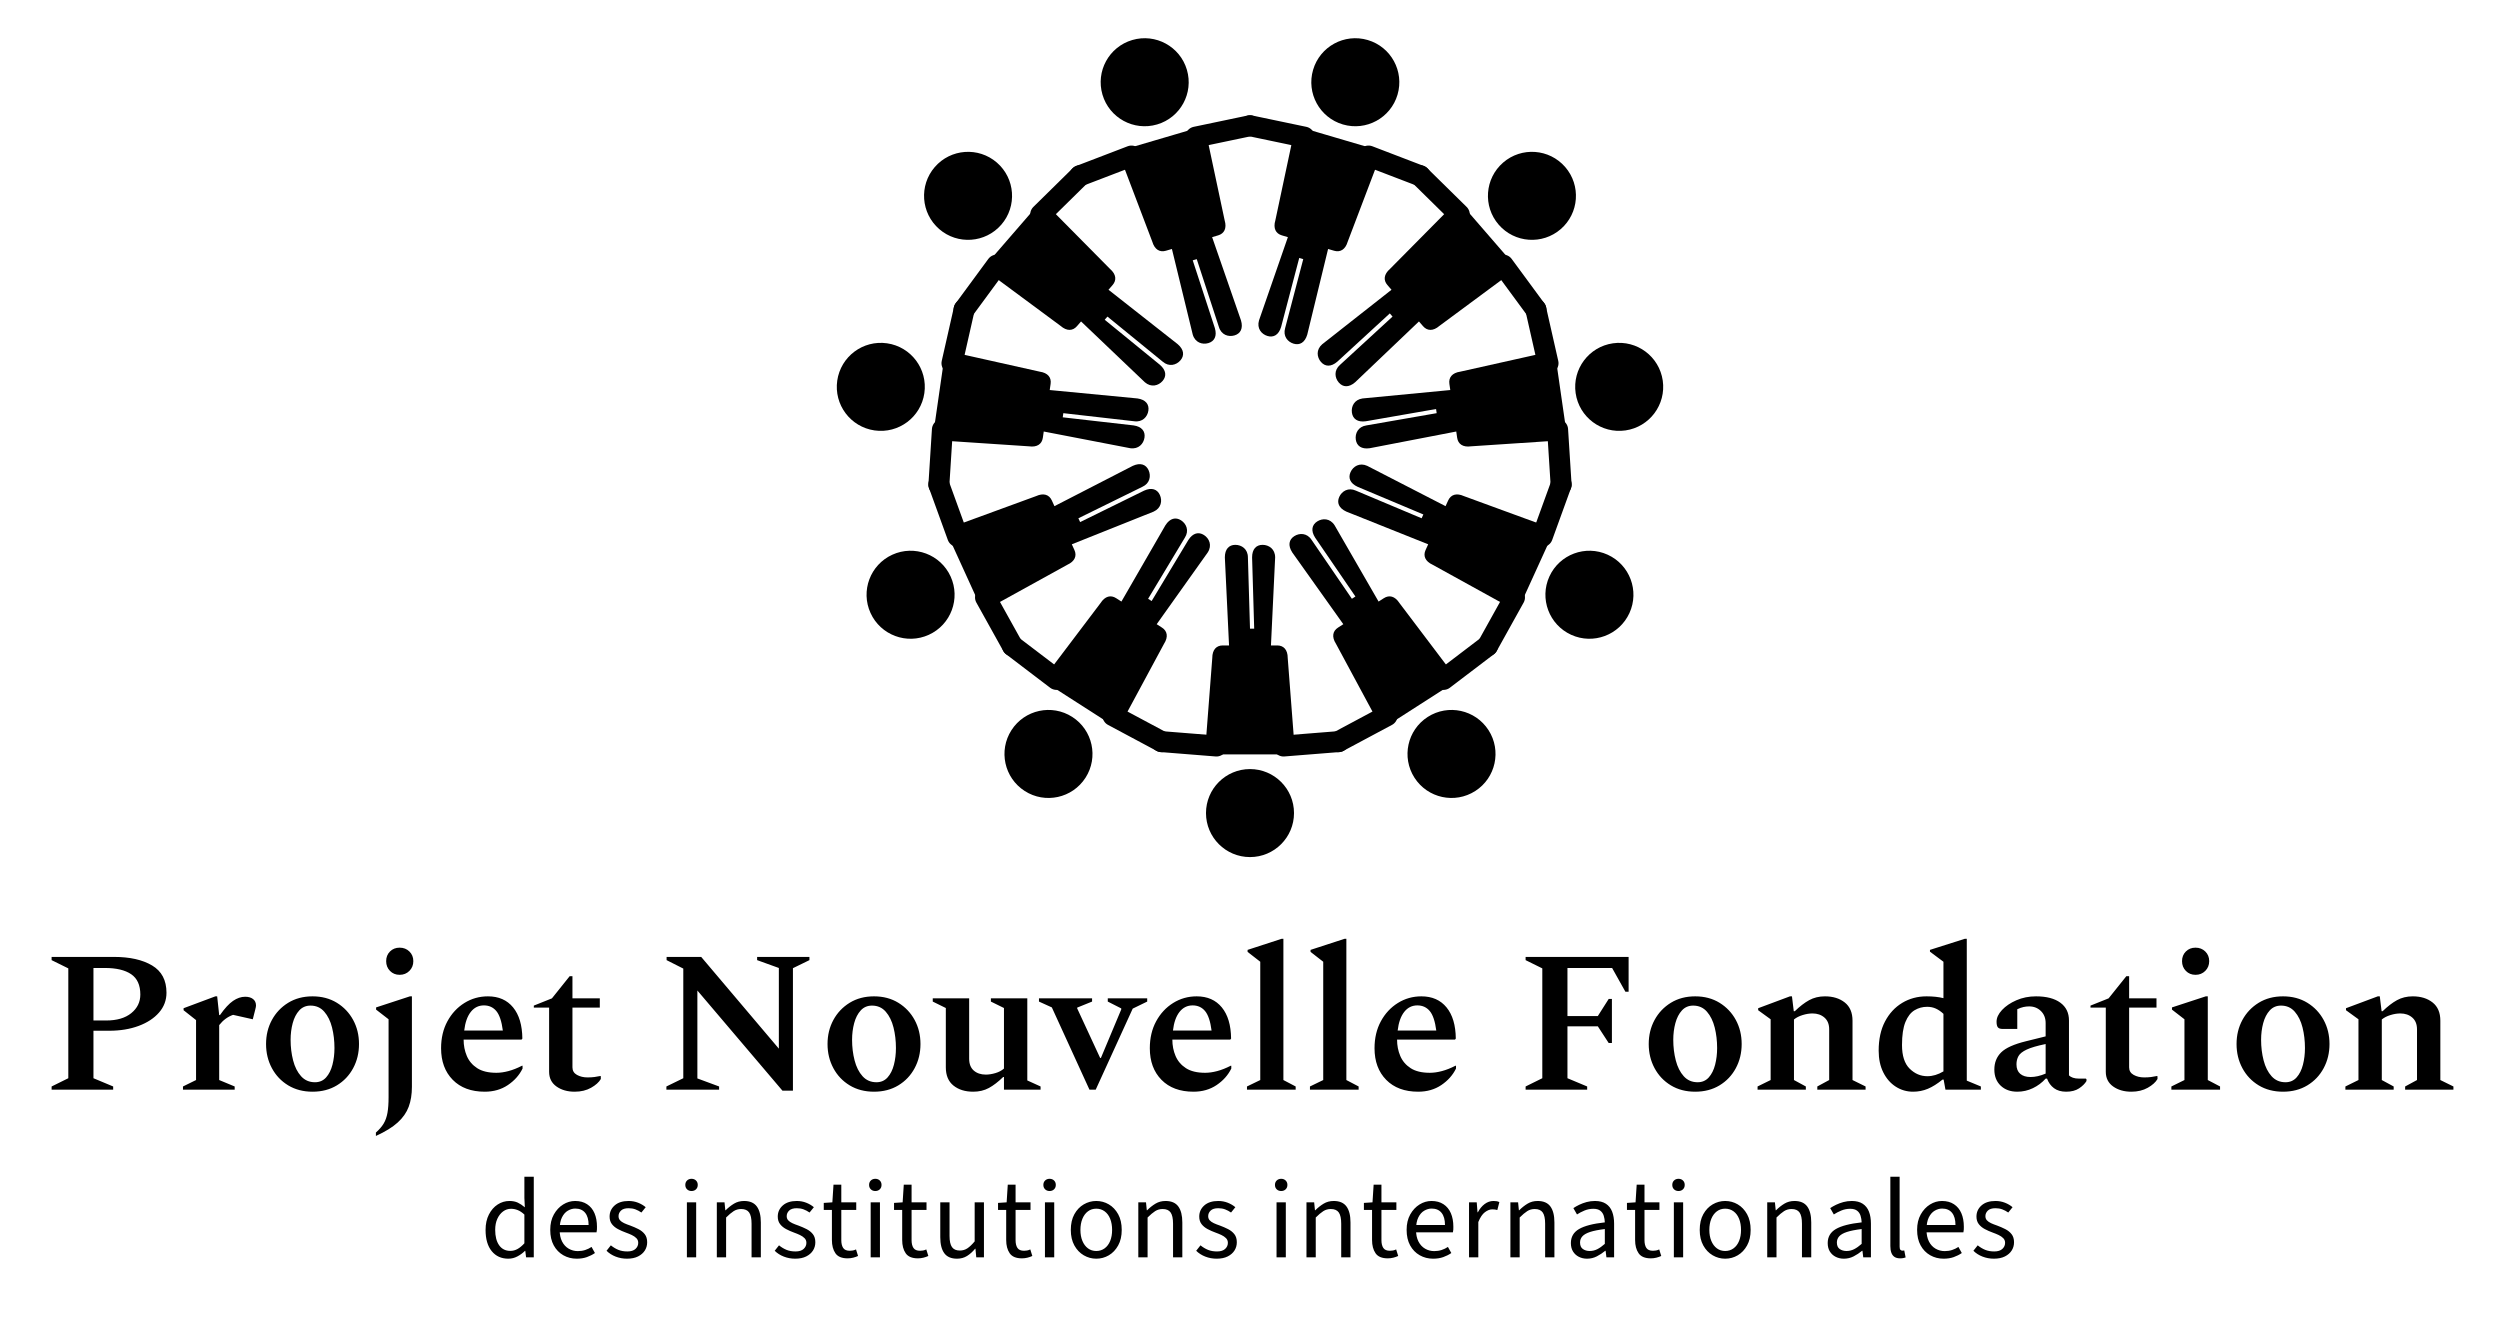
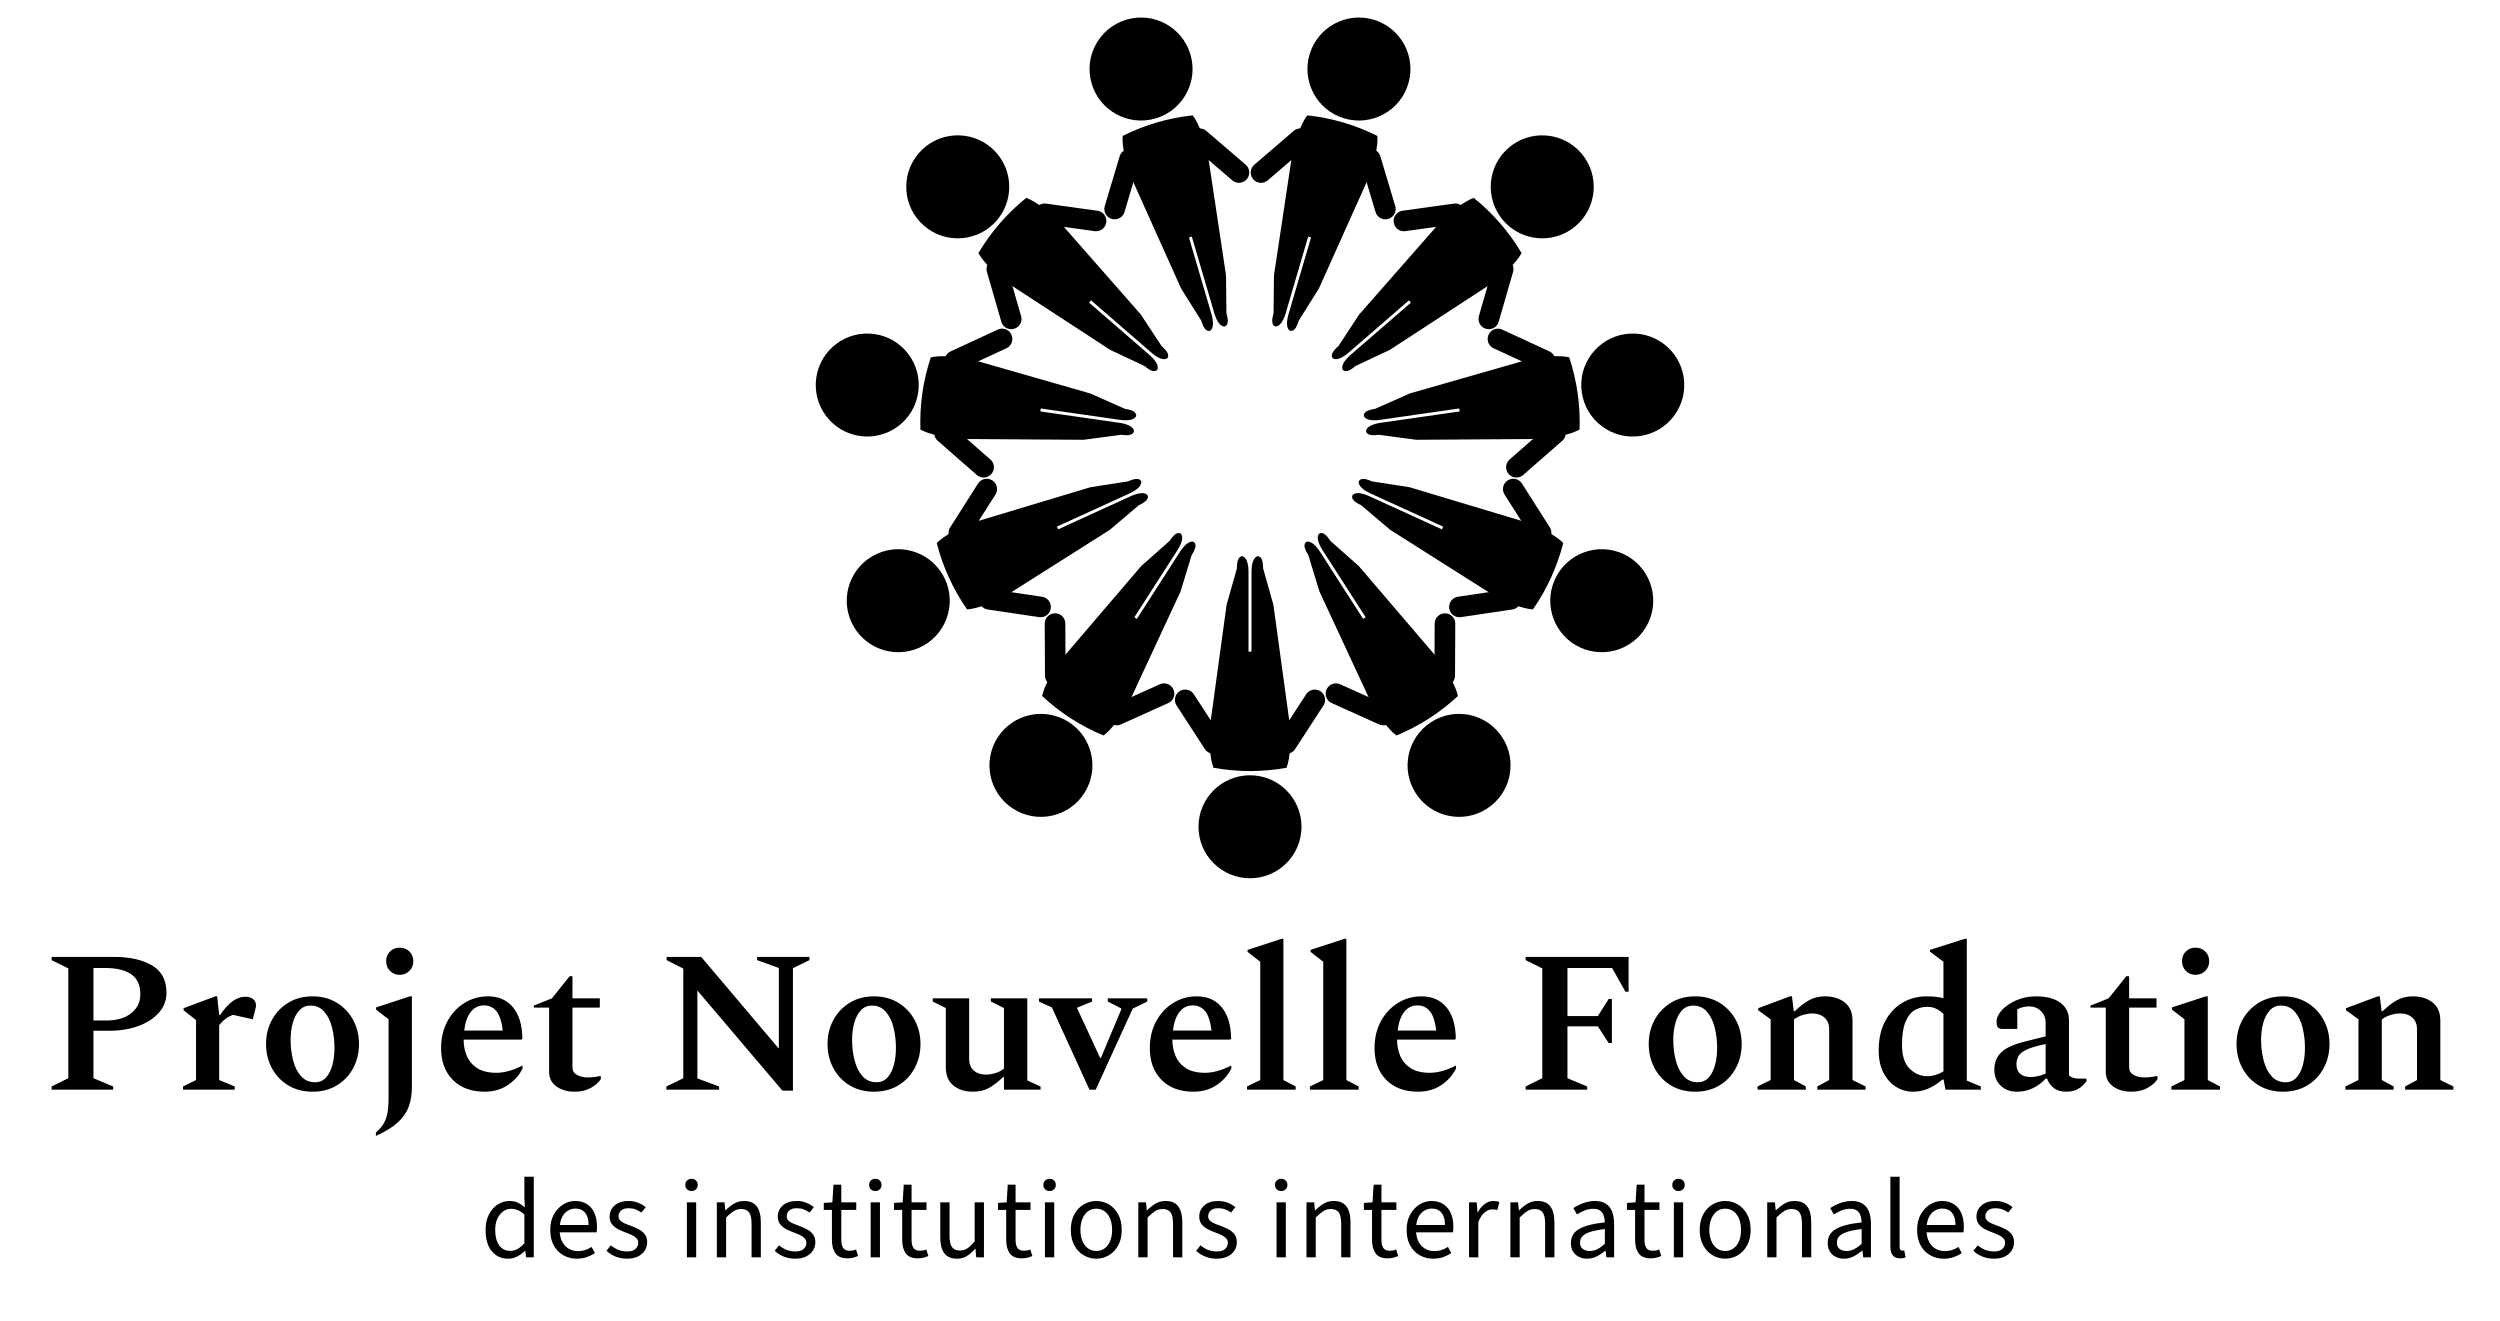
<svg xmlns="http://www.w3.org/2000/svg" viewBox="0 0 1193 630" style="color:#000000">
  <defs />
  <g transform="translate(386.5 0)">
-     <g transform="translate(210 210)">
-       <g transform="rotate(-16.4)">
-         <circle cx="0" cy="-178" r="21" fill="#000000" />
-         <path transform="translate(-4 0)" d="M -12 -150 C -15 -150 -17 -147 -17 -143 L -14 -104 C -14 -100 -12 -98 -9 -98 L -6 -98 L -8 -56 C -8 -52 -5 -50 -2 -50 C 1 -50 3 -52 3 -56 L 2 -90 L 4 -90 L 5 -56 C 5 -52 8 -50 11 -50 C 14 -50 16 -52 16 -56 L 14 -98 L 17 -98 C 20 -98 22 -100 22 -104 L 25 -143 C 25 -147 23 -150 20 -150 Z" fill="#000000" />
-         <path d="M 16 -146 L 42.3 -143.9" fill="none" stroke="#000000" stroke-width="10" stroke-linecap="round" />
-         <path d="M -16 -146 L -42.3 -143.9" fill="none" stroke="#000000" stroke-width="10" stroke-linecap="round" />
-       </g>
-       <g transform="rotate(16.4)">
-         <circle cx="0" cy="-178" r="21" fill="#000000" />
-         <path transform="translate(-4 0)" d="M -12 -150 C -15 -150 -17 -147 -17 -143 L -14 -104 C -14 -100 -12 -98 -9 -98 L -6 -98 L -8 -56 C -8 -52 -5 -50 -2 -50 C 1 -50 3 -52 3 -56 L 2 -90 L 4 -90 L 5 -56 C 5 -52 8 -50 11 -50 C 14 -50 16 -52 16 -56 L 14 -98 L 17 -98 C 20 -98 22 -100 22 -104 L 25 -143 C 25 -147 23 -150 20 -150 Z" fill="#000000" />
-         <path d="M 16 -146 L 42.3 -143.9" fill="none" stroke="#000000" stroke-width="10" stroke-linecap="round" />
-         <path d="M -16 -146 L -42.3 -143.9" fill="none" stroke="#000000" stroke-width="10" stroke-linecap="round" />
-       </g>
-       <g transform="rotate(49.1)">
-         <circle cx="0" cy="-178" r="21" fill="#000000" />
-         <path transform="translate(-4 0)" d="M -12 -150 C -15 -150 -17 -147 -17 -143 L -14 -104 C -14 -100 -12 -98 -9 -98 L -6 -98 L -8 -56 C -8 -52 -5 -50 -2 -50 C 1 -50 3 -52 3 -56 L 2 -90 L 4 -90 L 5 -56 C 5 -52 8 -50 11 -50 C 14 -50 16 -52 16 -56 L 14 -98 L 17 -98 C 20 -98 22 -100 22 -104 L 25 -143 C 25 -147 23 -150 20 -150 Z" fill="#000000" />
-         <path d="M 16 -146 L 42.3 -143.9" fill="none" stroke="#000000" stroke-width="10" stroke-linecap="round" />
-         <path d="M -16 -146 L -42.3 -143.9" fill="none" stroke="#000000" stroke-width="10" stroke-linecap="round" />
-       </g>
-       <g transform="rotate(81.8)">
-         <circle cx="0" cy="-178" r="21" fill="#000000" />
-         <path transform="translate(-4 0)" d="M -12 -150 C -15 -150 -17 -147 -17 -143 L -14 -104 C -14 -100 -12 -98 -9 -98 L -6 -98 L -8 -56 C -8 -52 -5 -50 -2 -50 C 1 -50 3 -52 3 -56 L 2 -90 L 4 -90 L 5 -56 C 5 -52 8 -50 11 -50 C 14 -50 16 -52 16 -56 L 14 -98 L 17 -98 C 20 -98 22 -100 22 -104 L 25 -143 C 25 -147 23 -150 20 -150 Z" fill="#000000" />
-         <path d="M 16 -146 L 42.3 -143.9" fill="none" stroke="#000000" stroke-width="10" stroke-linecap="round" />
-         <path d="M -16 -146 L -42.3 -143.9" fill="none" stroke="#000000" stroke-width="10" stroke-linecap="round" />
-       </g>
-       <g transform="rotate(114.5)">
-         <circle cx="0" cy="-178" r="21" fill="#000000" />
-         <path transform="translate(-4 0)" d="M -12 -150 C -15 -150 -17 -147 -17 -143 L -14 -104 C -14 -100 -12 -98 -9 -98 L -6 -98 L -8 -56 C -8 -52 -5 -50 -2 -50 C 1 -50 3 -52 3 -56 L 2 -90 L 4 -90 L 5 -56 C 5 -52 8 -50 11 -50 C 14 -50 16 -52 16 -56 L 14 -98 L 17 -98 C 20 -98 22 -100 22 -104 L 25 -143 C 25 -147 23 -150 20 -150 Z" fill="#000000" />
-         <path d="M 16 -146 L 42.3 -143.9" fill="none" stroke="#000000" stroke-width="10" stroke-linecap="round" />
-         <path d="M -16 -146 L -42.3 -143.9" fill="none" stroke="#000000" stroke-width="10" stroke-linecap="round" />
-       </g>
-       <g transform="rotate(147.3)">
-         <circle cx="0" cy="-178" r="21" fill="#000000" />
-         <path transform="translate(-4 0)" d="M -12 -150 C -15 -150 -17 -147 -17 -143 L -14 -104 C -14 -100 -12 -98 -9 -98 L -6 -98 L -8 -56 C -8 -52 -5 -50 -2 -50 C 1 -50 3 -52 3 -56 L 2 -90 L 4 -90 L 5 -56 C 5 -52 8 -50 11 -50 C 14 -50 16 -52 16 -56 L 14 -98 L 17 -98 C 20 -98 22 -100 22 -104 L 25 -143 C 25 -147 23 -150 20 -150 Z" fill="#000000" />
-         <path d="M 16 -146 L 42.3 -143.9" fill="none" stroke="#000000" stroke-width="10" stroke-linecap="round" />
-         <path d="M -16 -146 L -42.3 -143.9" fill="none" stroke="#000000" stroke-width="10" stroke-linecap="round" />
-       </g>
-       <g transform="rotate(180.0)">
-         <circle cx="0" cy="-178" r="21" fill="#000000" />
-         <path transform="translate(-4 0)" d="M -12 -150 C -15 -150 -17 -147 -17 -143 L -14 -104 C -14 -100 -12 -98 -9 -98 L -6 -98 L -8 -56 C -8 -52 -5 -50 -2 -50 C 1 -50 3 -52 3 -56 L 2 -90 L 4 -90 L 5 -56 C 5 -52 8 -50 11 -50 C 14 -50 16 -52 16 -56 L 14 -98 L 17 -98 C 20 -98 22 -100 22 -104 L 25 -143 C 25 -147 23 -150 20 -150 Z" fill="#000000" />
-         <path d="M 16 -146 L 42.3 -143.9" fill="none" stroke="#000000" stroke-width="10" stroke-linecap="round" />
-         <path d="M -16 -146 L -42.3 -143.9" fill="none" stroke="#000000" stroke-width="10" stroke-linecap="round" />
-       </g>
-       <g transform="rotate(212.7)">
-         <circle cx="0" cy="-178" r="21" fill="#000000" />
-         <path transform="translate(-4 0)" d="M -12 -150 C -15 -150 -17 -147 -17 -143 L -14 -104 C -14 -100 -12 -98 -9 -98 L -6 -98 L -8 -56 C -8 -52 -5 -50 -2 -50 C 1 -50 3 -52 3 -56 L 2 -90 L 4 -90 L 5 -56 C 5 -52 8 -50 11 -50 C 14 -50 16 -52 16 -56 L 14 -98 L 17 -98 C 20 -98 22 -100 22 -104 L 25 -143 C 25 -147 23 -150 20 -150 Z" fill="#000000" />
-         <path d="M 16 -146 L 42.3 -143.9" fill="none" stroke="#000000" stroke-width="10" stroke-linecap="round" />
-         <path d="M -16 -146 L -42.3 -143.9" fill="none" stroke="#000000" stroke-width="10" stroke-linecap="round" />
-       </g>
-       <g transform="rotate(245.5)">
-         <circle cx="0" cy="-178" r="21" fill="#000000" />
-         <path transform="translate(-4 0)" d="M -12 -150 C -15 -150 -17 -147 -17 -143 L -14 -104 C -14 -100 -12 -98 -9 -98 L -6 -98 L -8 -56 C -8 -52 -5 -50 -2 -50 C 1 -50 3 -52 3 -56 L 2 -90 L 4 -90 L 5 -56 C 5 -52 8 -50 11 -50 C 14 -50 16 -52 16 -56 L 14 -98 L 17 -98 C 20 -98 22 -100 22 -104 L 25 -143 C 25 -147 23 -150 20 -150 Z" fill="#000000" />
-         <path d="M 16 -146 L 42.3 -143.9" fill="none" stroke="#000000" stroke-width="10" stroke-linecap="round" />
-         <path d="M -16 -146 L -42.3 -143.9" fill="none" stroke="#000000" stroke-width="10" stroke-linecap="round" />
-       </g>
-       <g transform="rotate(278.2)">
-         <circle cx="0" cy="-178" r="21" fill="#000000" />
-         <path transform="translate(-4 0)" d="M -12 -150 C -15 -150 -17 -147 -17 -143 L -14 -104 C -14 -100 -12 -98 -9 -98 L -6 -98 L -8 -56 C -8 -52 -5 -50 -2 -50 C 1 -50 3 -52 3 -56 L 2 -90 L 4 -90 L 5 -56 C 5 -52 8 -50 11 -50 C 14 -50 16 -52 16 -56 L 14 -98 L 17 -98 C 20 -98 22 -100 22 -104 L 25 -143 C 25 -147 23 -150 20 -150 Z" fill="#000000" />
-         <path d="M 16 -146 L 42.3 -143.9" fill="none" stroke="#000000" stroke-width="10" stroke-linecap="round" />
-         <path d="M -16 -146 L -42.3 -143.9" fill="none" stroke="#000000" stroke-width="10" stroke-linecap="round" />
-       </g>
-       <g transform="rotate(310.9)">
-         <circle cx="0" cy="-178" r="21" fill="#000000" />
-         <path transform="translate(-4 0)" d="M -12 -150 C -15 -150 -17 -147 -17 -143 L -14 -104 C -14 -100 -12 -98 -9 -98 L -6 -98 L -8 -56 C -8 -52 -5 -50 -2 -50 C 1 -50 3 -52 3 -56 L 2 -90 L 4 -90 L 5 -56 C 5 -52 8 -50 11 -50 C 14 -50 16 -52 16 -56 L 14 -98 L 17 -98 C 20 -98 22 -100 22 -104 L 25 -143 C 25 -147 23 -150 20 -150 Z" fill="#000000" />
-         <path d="M 16 -146 L 42.3 -143.9" fill="none" stroke="#000000" stroke-width="10" stroke-linecap="round" />
-         <path d="M -16 -146 L -42.3 -143.9" fill="none" stroke="#000000" stroke-width="10" stroke-linecap="round" />
+     <g transform="scale(0.446809)">
+       <g transform="translate(470 470)">
+         <g transform="rotate(0)">
+           <circle cx="0" cy="413" r="55" fill="#000000" />
+           <path d="M 1.6 226 L 1.6 140 Q 2 126 8 124 Q 14 124 14 137 L 25 176 L 42 300 Q 45 334 39 350 Q 0 357 -39 350 Q -45 334 -42 300 L -25 176 L -14 137 Q -14 124 -8 124 Q -2 126 -1.6 140 L -1.6 226 Z" fill="#000000" />
+           <path d="M 39 324 L 69.2 277.5" stroke="#000000" stroke-width="22" stroke-linecap="round" fill="none" />
+           <path d="M -39 324 L -69.2 277.5" stroke="#000000" stroke-width="22" stroke-linecap="round" fill="none" />
+         </g>
+         <g transform="rotate(-32.7273)">
+           <circle cx="0" cy="413" r="55" fill="#000000" />
+           <path d="M 1.6 226 L 1.6 140 Q 2 126 8 124 Q 14 124 14 137 L 25 176 L 42 300 Q 45 334 39 350 Q 0 357 -39 350 Q -45 334 -42 300 L -25 176 L -14 137 Q -14 124 -8 124 Q -2 126 -1.6 140 L -1.6 226 Z" fill="#000000" />
+           <path d="M 39 324 L 69.2 277.5" stroke="#000000" stroke-width="22" stroke-linecap="round" fill="none" />
+           <path d="M -39 324 L -69.2 277.5" stroke="#000000" stroke-width="22" stroke-linecap="round" fill="none" />
+         </g>
+         <g transform="rotate(-65.4545)">
+           <circle cx="0" cy="413" r="55" fill="#000000" />
+           <path d="M 1.6 226 L 1.6 140 Q 2 126 8 124 Q 14 124 14 137 L 25 176 L 42 300 Q 45 334 39 350 Q 0 357 -39 350 Q -45 334 -42 300 L -25 176 L -14 137 Q -14 124 -8 124 Q -2 126 -1.6 140 L -1.6 226 Z" fill="#000000" />
+           <path d="M 39 324 L 69.2 277.5" stroke="#000000" stroke-width="22" stroke-linecap="round" fill="none" />
+           <path d="M -39 324 L -69.2 277.5" stroke="#000000" stroke-width="22" stroke-linecap="round" fill="none" />
+         </g>
+         <g transform="rotate(-98.1818)">
+           <circle cx="0" cy="413" r="55" fill="#000000" />
+           <path d="M 1.6 226 L 1.6 140 Q 2 126 8 124 Q 14 124 14 137 L 25 176 L 42 300 Q 45 334 39 350 Q 0 357 -39 350 Q -45 334 -42 300 L -25 176 L -14 137 Q -14 124 -8 124 Q -2 126 -1.6 140 L -1.6 226 Z" fill="#000000" />
+           <path d="M 39 324 L 69.2 277.5" stroke="#000000" stroke-width="22" stroke-linecap="round" fill="none" />
+           <path d="M -39 324 L -69.2 277.5" stroke="#000000" stroke-width="22" stroke-linecap="round" fill="none" />
+         </g>
+         <g transform="rotate(-130.9091)">
+           <circle cx="0" cy="413" r="55" fill="#000000" />
+           <path d="M 1.6 226 L 1.6 140 Q 2 126 8 124 Q 14 124 14 137 L 25 176 L 42 300 Q 45 334 39 350 Q 0 357 -39 350 Q -45 334 -42 300 L -25 176 L -14 137 Q -14 124 -8 124 Q -2 126 -1.6 140 L -1.6 226 Z" fill="#000000" />
+           <path d="M 39 324 L 69.2 277.5" stroke="#000000" stroke-width="22" stroke-linecap="round" fill="none" />
+           <path d="M -39 324 L -69.2 277.5" stroke="#000000" stroke-width="22" stroke-linecap="round" fill="none" />
+         </g>
+         <g transform="rotate(-163.6364)">
+           <circle cx="0" cy="413" r="55" fill="#000000" />
+           <path d="M 1.6 226 L 1.6 140 Q 2 126 8 124 Q 14 124 14 137 L 25 176 L 42 300 Q 45 334 39 350 Q 0 357 -39 350 Q -45 334 -42 300 L -25 176 L -14 137 Q -14 124 -8 124 Q -2 126 -1.6 140 L -1.6 226 Z" fill="#000000" />
+           <path d="M 39 324 L 69.2 277.5" stroke="#000000" stroke-width="22" stroke-linecap="round" fill="none" />
+           <path d="M -39 324 L -69.2 277.5" stroke="#000000" stroke-width="22" stroke-linecap="round" fill="none" />
+         </g>
+         <g transform="rotate(-196.3636)">
+           <circle cx="0" cy="413" r="55" fill="#000000" />
+           <path d="M 1.6 226 L 1.6 140 Q 2 126 8 124 Q 14 124 14 137 L 25 176 L 42 300 Q 45 334 39 350 Q 0 357 -39 350 Q -45 334 -42 300 L -25 176 L -14 137 Q -14 124 -8 124 Q -2 126 -1.6 140 L -1.6 226 Z" fill="#000000" />
+           <path d="M 39 324 L 69.2 277.5" stroke="#000000" stroke-width="22" stroke-linecap="round" fill="none" />
+           <path d="M -39 324 L -69.2 277.5" stroke="#000000" stroke-width="22" stroke-linecap="round" fill="none" />
+         </g>
+         <g transform="rotate(-229.0909)">
+           <circle cx="0" cy="413" r="55" fill="#000000" />
+           <path d="M 1.6 226 L 1.6 140 Q 2 126 8 124 Q 14 124 14 137 L 25 176 L 42 300 Q 45 334 39 350 Q 0 357 -39 350 Q -45 334 -42 300 L -25 176 L -14 137 Q -14 124 -8 124 Q -2 126 -1.6 140 L -1.6 226 Z" fill="#000000" />
+           <path d="M 39 324 L 69.2 277.5" stroke="#000000" stroke-width="22" stroke-linecap="round" fill="none" />
+           <path d="M -39 324 L -69.2 277.5" stroke="#000000" stroke-width="22" stroke-linecap="round" fill="none" />
+         </g>
+         <g transform="rotate(-261.8182)">
+           <circle cx="0" cy="413" r="55" fill="#000000" />
+           <path d="M 1.6 226 L 1.6 140 Q 2 126 8 124 Q 14 124 14 137 L 25 176 L 42 300 Q 45 334 39 350 Q 0 357 -39 350 Q -45 334 -42 300 L -25 176 L -14 137 Q -14 124 -8 124 Q -2 126 -1.6 140 L -1.6 226 Z" fill="#000000" />
+           <path d="M 39 324 L 69.2 277.5" stroke="#000000" stroke-width="22" stroke-linecap="round" fill="none" />
+           <path d="M -39 324 L -69.2 277.5" stroke="#000000" stroke-width="22" stroke-linecap="round" fill="none" />
+         </g>
+         <g transform="rotate(-294.5455)">
+           <circle cx="0" cy="413" r="55" fill="#000000" />
+           <path d="M 1.6 226 L 1.6 140 Q 2 126 8 124 Q 14 124 14 137 L 25 176 L 42 300 Q 45 334 39 350 Q 0 357 -39 350 Q -45 334 -42 300 L -25 176 L -14 137 Q -14 124 -8 124 Q -2 126 -1.6 140 L -1.6 226 Z" fill="#000000" />
+           <path d="M 39 324 L 69.2 277.5" stroke="#000000" stroke-width="22" stroke-linecap="round" fill="none" />
+           <path d="M -39 324 L -69.2 277.5" stroke="#000000" stroke-width="22" stroke-linecap="round" fill="none" />
+         </g>
+         <g transform="rotate(-327.2727)">
+           <circle cx="0" cy="413" r="55" fill="#000000" />
+           <path d="M 1.6 226 L 1.6 140 Q 2 126 8 124 Q 14 124 14 137 L 25 176 L 42 300 Q 45 334 39 350 Q 0 357 -39 350 Q -45 334 -42 300 L -25 176 L -14 137 Q -14 124 -8 124 Q -2 126 -1.6 140 L -1.6 226 Z" fill="#000000" />
+           <path d="M 39 324 L 69.2 277.5" stroke="#000000" stroke-width="22" stroke-linecap="round" fill="none" />
+           <path d="M -39 324 L -69.2 277.5" stroke="#000000" stroke-width="22" stroke-linecap="round" fill="none" />
+         </g>
      </g>
    </g>
  </g>
  <path d="M24.628 520.0V518.464L32.596 514.528V462.112L24.628 458.176V456.64H54.388Q65.716 456.64 72.58 460.72Q79.444 464.8 79.444 473.728Q79.444 479.104 75.892 483.184Q72.34 487.264 66.148 489.568Q59.956 491.872 52.084 491.872H44.596V514.528L54.004 518.464V520.0ZM50.068 461.92H44.596V486.976H50.74Q58.324 486.976 62.644 483.472Q66.964 479.968 66.964 474.592Q66.964 467.872 62.596 464.896Q58.228 461.92 50.068 461.92ZM87.316 520.0V518.464L93.556 515.392V486.784L87.604 482.08V481.12L102.772 475.456H103.636L104.596 484.384H104.98Q108.34 479.584 111.22 477.616Q114.1 475.648 116.98 475.648Q119.38 475.648 120.772 476.752Q122.164 477.856 122.164 479.872Q122.164 480.448 121.78 481.888L120.628 486.4L111.22 484.288Q107.38 485.632 104.596 489.184V515.392L111.988 518.464V520.0ZM149.14 520.96Q142.516 520.96 137.524 517.936Q132.532 514.912 129.748 509.728Q126.964 504.544 126.964 498.208Q126.964 491.872 129.748 486.736Q132.532 481.6 137.524 478.528Q142.516 475.456 149.14 475.456Q155.764 475.456 160.756 478.528Q165.748 481.6 168.532 486.736Q171.316 491.872 171.316 498.208Q171.316 504.544 168.532 509.728Q165.748 514.912 160.756 517.936Q155.764 520.96 149.14 520.96ZM150.292 516.448Q153.556 516.448 155.62 514.144Q157.684 511.84 158.644 508.096Q159.604 504.352 159.604 500.128Q159.604 494.944 158.452 490.336Q157.3 485.728 154.756 482.8Q152.212 479.872 148.18 479.872Q144.916 479.872 142.804 482.176Q140.692 484.48 139.684 488.224Q138.676 491.968 138.676 496.192Q138.676 501.376 139.876 506.032Q141.076 510.688 143.668 513.568Q146.26 516.448 150.292 516.448ZM190.708 465.184Q187.924 465.184 186.1 463.312Q184.276 461.44 184.276 458.656Q184.276 455.872 186.1 454.048Q187.924 452.224 190.708 452.224Q193.492 452.224 195.364 454.048Q197.236 455.872 197.236 458.656Q197.236 461.44 195.364 463.312Q193.492 465.184 190.708 465.184ZM179.38 542.08V540.448Q181.78 538.336 183.076 536.176Q184.372 534.016 184.9 531.04Q185.428 528.064 185.428 523.552V486.4L179.476 481.792V480.736L195.604 475.456H196.564V518.656Q196.564 524.032 195.028 528.16Q193.492 532.288 189.796 535.648Q186.1 539.008 179.38 542.08ZM231.316 520.96Q221.62 520.96 216.052 515.296Q210.484 509.632 210.484 500.224Q210.484 492.928 213.508 487.36Q216.532 481.792 221.62 478.624Q226.708 475.456 232.852 475.456Q240.532 475.456 244.852 480.736Q249.172 486.016 249.268 495.616L248.884 496.096H221.236Q221.236 500.32 222.772 503.92Q224.308 507.52 227.716 509.728Q231.124 511.936 236.884 511.936Q239.572 511.936 242.644 511.12Q245.716 510.304 249.076 508.576H249.364V509.92Q247.06 514.624 242.356 517.792Q237.652 520.96 231.316 520.96ZM230.932 479.776Q227.092 479.776 224.644 482.896Q222.196 486.016 221.524 491.776H239.956Q239.092 485.152 236.836 482.464Q234.58 479.776 230.932 479.776ZM274.228 520.96Q269.044 520.96 265.54 518.464Q262.036 515.968 262.036 511.456V480.832H254.74V479.872L263.38 476.416L271.828 465.856H273.172V476.416H286.228V480.832H273.172V509.344Q273.172 511.744 275.332 512.944Q277.492 514.144 280.372 514.144Q282.196 514.144 283.684 513.952Q285.172 513.76 286.42 513.472L286.708 513.568V514.912Q285.364 517.216 282.052 519.088Q278.74 520.96 274.228 520.96ZM318.004 520.0V518.464L326.068 514.528V462.208L318.1 458.176V456.64H334.612L371.668 500.416V461.92L361.3 458.176V456.64H386.26V458.176L378.388 462.016V520.48H373.396L332.788 472.672V514.624L343.156 518.464V520.0ZM417.076 520.96Q410.452 520.96 405.46 517.936Q400.468 514.912 397.684 509.728Q394.9 504.544 394.9 498.208Q394.9 491.872 397.684 486.736Q400.468 481.6 405.46 478.528Q410.452 475.456 417.076 475.456Q423.7 475.456 428.692 478.528Q433.684 481.6 436.468 486.736Q439.252 491.872 439.252 498.208Q439.252 504.544 436.468 509.728Q433.684 514.912 428.692 517.936Q423.7 520.96 417.076 520.96ZM418.228 516.448Q421.492 516.448 423.556 514.144Q425.62 511.84 426.58 508.096Q427.54 504.352 427.54 500.128Q427.54 494.944 426.388 490.336Q425.236 485.728 422.692 482.8Q420.148 479.872 416.116 479.872Q412.852 479.872 410.74 482.176Q408.628 484.48 407.62 488.224Q406.612 491.968 406.612 496.192Q406.612 501.376 407.812 506.032Q409.012 510.688 411.604 513.568Q414.196 516.448 418.228 516.448ZM464.404 520.96Q458.644 520.96 454.996 518.032Q451.348 515.104 451.348 509.344V481.024L445.108 477.952V476.416H462.484V505.216Q462.484 508.96 464.692 510.88Q466.9 512.8 470.452 512.8Q472.564 512.8 475.012 512.08Q477.46 511.36 479.092 509.92V481.024L472.852 477.952V476.416H490.228V515.584L496.564 518.464V520.0H479.092V513.952H478.708Q475.156 517.408 471.892 519.184Q468.628 520.96 464.404 520.96ZM519.892 520.0 501.94 480.736 495.796 477.952V476.416H521.14V477.952L514.036 480.832V481.216L524.98 504.832H525.364L535.06 481.696V481.216L528.628 477.952V476.416H547.444V477.952L540.532 481.312L522.868 520.0ZM569.524 520.96Q559.828 520.96 554.26 515.296Q548.692 509.632 548.692 500.224Q548.692 492.928 551.716 487.36Q554.74 481.792 559.828 478.624Q564.916 475.456 571.06 475.456Q578.74 475.456 583.06 480.736Q587.38 486.016 587.476 495.616L587.092 496.096H559.444Q559.444 500.32 560.98 503.92Q562.516 507.52 565.924 509.728Q569.332 511.936 575.092 511.936Q577.78 511.936 580.852 511.12Q583.924 510.304 587.284 508.576H587.572V509.92Q585.268 514.624 580.564 517.792Q575.86 520.96 569.524 520.96ZM569.14 479.776Q565.3 479.776 562.852 482.896Q560.404 486.016 559.732 491.776H578.164Q577.3 485.152 575.044 482.464Q572.788 479.776 569.14 479.776ZM595.06 520.0V518.464L601.396 515.392V458.944L595.348 454.24V453.28L611.572 448.0H612.436V515.392L618.292 518.464V520.0ZM625.108 520.0V518.464L631.444 515.392V458.944L625.396 454.24V453.28L641.62 448.0H642.484V515.392L648.34 518.464V520.0ZM676.756 520.96Q667.06 520.96 661.492 515.296Q655.924 509.632 655.924 500.224Q655.924 492.928 658.948 487.36Q661.972 481.792 667.06 478.624Q672.148 475.456 678.292 475.456Q685.972 475.456 690.292 480.736Q694.612 486.016 694.708 495.616L694.324 496.096H666.676Q666.676 500.32 668.212 503.92Q669.748 507.52 673.156 509.728Q676.564 511.936 682.324 511.936Q685.012 511.936 688.084 511.12Q691.156 510.304 694.516 508.576H694.804V509.92Q692.5 514.624 687.796 517.792Q683.092 520.96 676.756 520.96ZM676.372 479.776Q672.532 479.776 670.084 482.896Q667.636 486.016 666.964 491.776H685.396Q684.532 485.152 682.276 482.464Q680.02 479.776 676.372 479.776ZM728.02 520.0V518.464L735.988 514.528V462.112L728.02 458.176V456.64H777.172V473.248H775.636L769.3 461.92H747.988V484.864H762.484L767.668 476.704H769.204V497.728H767.668L762.484 489.76H747.988V514.528L757.396 518.464V520.0ZM808.948 520.96Q802.324 520.96 797.332 517.936Q792.34 514.912 789.556 509.728Q786.772 504.544 786.772 498.208Q786.772 491.872 789.556 486.736Q792.34 481.6 797.332 478.528Q802.324 475.456 808.948 475.456Q815.572 475.456 820.564 478.528Q825.556 481.6 828.34 486.736Q831.124 491.872 831.124 498.208Q831.124 504.544 828.34 509.728Q825.556 514.912 820.564 517.936Q815.572 520.96 808.948 520.96ZM810.1 516.448Q813.364 516.448 815.428 514.144Q817.492 511.84 818.452 508.096Q819.412 504.352 819.412 500.128Q819.412 494.944 818.26 490.336Q817.108 485.728 814.564 482.8Q812.02 479.872 807.988 479.872Q804.724 479.872 802.612 482.176Q800.5 484.48 799.492 488.224Q798.484 491.968 798.484 496.192Q798.484 501.376 799.684 506.032Q800.884 510.688 803.476 513.568Q806.068 516.448 810.1 516.448ZM838.708 520.0V518.464L844.948 515.392V486.4L838.996 482.08V481.12L854.164 475.456H855.124L855.988 482.56H856.468Q860.02 479.104 863.332 477.28Q866.644 475.456 870.868 475.456Q876.628 475.456 880.324 478.384Q884.02 481.312 884.02 487.072V515.392L890.26 518.464V520.0H867.22V518.464L872.884 515.392V491.2Q872.884 487.552 870.628 485.584Q868.372 483.616 864.916 483.616Q862.708 483.616 860.212 484.384Q857.716 485.152 856.084 486.496V515.392L861.748 518.464V520.0ZM912.916 520.96Q908.404 520.96 904.66 518.56Q900.916 516.16 898.708 511.744Q896.5 507.328 896.5 501.376Q896.5 493.216 899.524 487.456Q902.548 481.696 907.732 478.576Q912.916 475.456 919.348 475.456Q923.956 475.456 927.412 476.32V458.944L920.98 454.144V453.28L937.588 448.0H938.548V515.68L945.268 518.464V520.0H928.372L927.508 515.2H926.932Q923.284 518.176 919.972 519.568Q916.66 520.96 912.916 520.96ZM907.636 498.688Q907.636 506.368 911.284 509.968Q914.932 513.568 919.732 513.568Q923.572 513.568 927.412 511.264V483.808Q925.684 482.176 923.812 481.312Q921.94 480.448 919.636 480.448Q916.372 480.448 913.636 482.08Q910.9 483.712 909.268 487.696Q907.636 491.68 907.636 498.688ZM962.644 520.96Q957.748 520.96 954.724 518.08Q951.7 515.2 951.7 510.4Q951.7 505.408 954.964 502.192Q958.228 498.976 966.868 496.864L976.18 494.56V488.224Q976.18 484.672 973.924 482.464Q971.668 480.256 968.308 480.256Q966.964 480.256 965.62 480.544Q964.276 480.832 962.644 481.6V491.008H955.636Q954.004 491.008 953.38 490.24Q952.756 489.472 952.756 487.552Q952.756 484.768 955.348 481.984Q957.94 479.2 962.212 477.328Q966.484 475.456 971.572 475.456Q979.06 475.456 983.188 478.48Q987.316 481.504 987.316 486.976V513.184Q987.988 513.856 989.188 514.288Q990.388 514.72 992.212 514.72H995.38L995.668 515.008V515.872Q994.516 517.792 992.116 519.376Q989.716 520.96 985.972 520.96Q982.42 520.96 980.164 519.28Q977.908 517.6 976.852 514.72H976.18Q973.588 517.6 970.084 519.28Q966.58 520.96 962.644 520.96ZM962.26 507.904Q962.26 510.88 964.036 512.416Q965.812 513.952 968.98 513.952Q972.34 513.952 976.18 512.32V498.208Q970.132 499.456 967.156 500.848Q964.18 502.24 963.22 503.968Q962.26 505.696 962.26 507.904ZM1017.076 520.96Q1011.892 520.96 1008.388 518.464Q1004.884 515.968 1004.884 511.456V480.832H997.588V479.872L1006.228 476.416L1014.676 465.856H1016.02V476.416H1029.076V480.832H1016.02V509.344Q1016.02 511.744 1018.18 512.944Q1020.34 514.144 1023.22 514.144Q1025.044 514.144 1026.532 513.952Q1028.02 513.76 1029.268 513.472L1029.556 513.568V514.912Q1028.212 517.216 1024.9 519.088Q1021.588 520.96 1017.076 520.96ZM1047.7 465.184Q1044.916 465.184 1043.092 463.312Q1041.268 461.44 1041.268 458.656Q1041.268 455.872 1043.092 454.048Q1044.916 452.224 1047.7 452.224Q1050.484 452.224 1052.356 454.048Q1054.228 455.872 1054.228 458.656Q1054.228 461.44 1052.356 463.312Q1050.484 465.184 1047.7 465.184ZM1036.18 520.0V518.464L1042.42 515.392V486.4L1036.468 481.792V480.736L1052.596 475.456H1053.556V515.392L1059.412 518.464V520.0ZM1089.46 520.96Q1082.836 520.96 1077.844 517.936Q1072.852 514.912 1070.068 509.728Q1067.284 504.544 1067.284 498.208Q1067.284 491.872 1070.068 486.736Q1072.852 481.6 1077.844 478.528Q1082.836 475.456 1089.46 475.456Q1096.084 475.456 1101.076 478.528Q1106.068 481.6 1108.852 486.736Q1111.636 491.872 1111.636 498.208Q1111.636 504.544 1108.852 509.728Q1106.068 514.912 1101.076 517.936Q1096.084 520.96 1089.46 520.96ZM1090.612 516.448Q1093.876 516.448 1095.94 514.144Q1098.004 511.84 1098.964 508.096Q1099.924 504.352 1099.924 500.128Q1099.924 494.944 1098.772 490.336Q1097.62 485.728 1095.076 482.8Q1092.532 479.872 1088.5 479.872Q1085.236 479.872 1083.124 482.176Q1081.012 484.48 1080.004 488.224Q1078.996 491.968 1078.996 496.192Q1078.996 501.376 1080.196 506.032Q1081.396 510.688 1083.988 513.568Q1086.58 516.448 1090.612 516.448ZM1119.22 520.0V518.464L1125.46 515.392V486.4L1119.508 482.08V481.12L1134.676 475.456H1135.636L1136.5 482.56H1136.98Q1140.532 479.104 1143.844 477.28Q1147.156 475.456 1151.38 475.456Q1157.14 475.456 1160.836 478.384Q1164.532 481.312 1164.532 487.072V515.392L1170.772 518.464V520.0H1147.732V518.464L1153.396 515.392V491.2Q1153.396 487.552 1151.14 485.584Q1148.884 483.616 1145.428 483.616Q1143.22 483.616 1140.724 484.384Q1138.228 485.152 1136.596 486.496V515.392L1142.26 518.464V520.0Z" fill="#000000" />
  <path d="M242.568 600.648Q237.6 600.648 234.657 597.057Q231.714 593.466 231.714 586.932Q231.714 582.666 233.307 579.561Q234.9 576.456 237.492 574.782Q240.084 573.108 243.108 573.108Q245.43 573.108 247.077 573.891Q248.724 574.674 250.452 576.132L250.236 571.65V561.552H254.718V600.0H251.046L250.668 596.922H250.506Q248.994 598.434 246.942 599.541Q244.89 600.648 242.568 600.648ZM243.54 596.922Q245.376 596.922 246.996 596.004Q248.616 595.086 250.236 593.304V579.588Q248.616 578.076 247.05 577.455Q245.484 576.834 243.864 576.834Q241.758 576.834 240.057 578.103Q238.356 579.372 237.33 581.613Q236.304 583.854 236.304 586.878Q236.304 591.576 238.194 594.249Q240.084 596.922 243.54 596.922ZM275.212 600.648Q271.702 600.648 268.813 599.001Q265.924 597.354 264.25 594.303Q262.576 591.252 262.576 586.878Q262.576 582.612 264.304 579.534Q266.032 576.456 268.732 574.782Q271.432 573.108 274.456 573.108Q277.804 573.108 280.153 574.647Q282.502 576.186 283.69 578.94Q284.878 581.694 284.878 585.42Q284.878 586.122 284.851 586.77Q284.824 587.418 284.662 588.066H265.762V584.556H280.882Q280.882 580.776 279.235 578.751Q277.588 576.726 274.51 576.726Q272.728 576.726 271 577.725Q269.272 578.724 268.165 580.938Q267.058 583.152 267.058 586.824Q267.058 590.172 268.219 592.44Q269.38 594.708 271.378 595.869Q273.376 597.03 275.752 597.03Q277.642 597.03 279.289 596.49Q280.936 595.95 282.286 595.032L283.906 597.948Q282.178 599.136 280.045 599.892Q277.912 600.648 275.212 600.648ZM299.216 600.648Q296.354 600.648 293.789 599.649Q291.224 598.65 289.442 596.868L291.494 594.276Q293.222 595.68 295.085 596.436Q296.948 597.192 299.378 597.192Q301.97 597.192 303.266 595.977Q304.562 594.762 304.562 593.088Q304.562 591.738 303.671 590.847Q302.78 589.956 301.457 589.335Q300.134 588.714 298.622 588.174Q296.678 587.472 294.896 586.527Q293.114 585.582 292.007 584.151Q290.9 582.72 290.9 580.56Q290.9 577.374 293.303 575.241Q295.706 573.108 299.972 573.108Q302.402 573.108 304.508 573.945Q306.614 574.782 308.126 576.078L306.074 578.616Q304.67 577.644 303.212 577.104Q301.754 576.564 299.972 576.564Q297.488 576.564 296.327 577.698Q295.166 578.832 295.166 580.344Q295.166 581.532 295.868 582.315Q296.57 583.098 297.839 583.692Q299.108 584.286 300.728 584.826Q302.78 585.582 304.643 586.527Q306.506 587.472 307.667 588.957Q308.828 590.442 308.828 592.818Q308.828 594.978 307.721 596.733Q306.614 598.488 304.481 599.568Q302.348 600.648 299.216 600.648ZM327.784 600.0V573.756H332.212V600.0ZM329.998 568.356Q328.702 568.356 327.865 567.546Q327.028 566.736 327.028 565.44Q327.028 564.144 327.865 563.334Q328.702 562.524 329.998 562.524Q331.294 562.524 332.131 563.334Q332.968 564.144 332.968 565.44Q332.968 566.736 332.131 567.546Q331.294 568.356 329.998 568.356ZM342.068 600.0V573.756H345.74L346.118 577.536H346.28Q348.17 575.646 350.276 574.377Q352.382 573.108 355.082 573.108Q359.24 573.108 361.157 575.727Q363.074 578.346 363.074 583.368V600.0H358.646V583.962Q358.646 580.236 357.485 578.589Q356.324 576.942 353.678 576.942Q351.68 576.942 350.087 577.968Q348.494 578.994 346.496 580.992V600.0ZM379.464 600.648Q376.602 600.648 374.037 599.649Q371.472 598.65 369.69 596.868L371.742 594.276Q373.47 595.68 375.333 596.436Q377.196 597.192 379.626 597.192Q382.218 597.192 383.514 595.977Q384.81 594.762 384.81 593.088Q384.81 591.738 383.919 590.847Q383.028 589.956 381.705 589.335Q380.382 588.714 378.87 588.174Q376.926 587.472 375.144 586.527Q373.362 585.582 372.255 584.151Q371.148 582.72 371.148 580.56Q371.148 577.374 373.551 575.241Q375.954 573.108 380.22 573.108Q382.65 573.108 384.756 573.945Q386.862 574.782 388.374 576.078L386.322 578.616Q384.918 577.644 383.46 577.104Q382.002 576.564 380.22 576.564Q377.736 576.564 376.575 577.698Q375.414 578.832 375.414 580.344Q375.414 581.532 376.116 582.315Q376.818 583.098 378.087 583.692Q379.356 584.286 380.976 584.826Q383.028 585.582 384.891 586.527Q386.754 587.472 387.915 588.957Q389.076 590.442 389.076 592.818Q389.076 594.978 387.969 596.733Q386.862 598.488 384.729 599.568Q382.596 600.648 379.464 600.648ZM404.494 600.486Q400.336 600.486 398.662 598.056Q396.988 595.626 396.988 591.738V577.374H393.1V574.026L397.204 573.756L397.744 565.332H401.47V573.756H408.598V577.374H401.47V591.792Q401.47 594.168 402.361 595.518Q403.252 596.868 405.52 596.868Q406.222 596.868 406.978 596.733Q407.734 596.598 408.49 596.22L409.462 599.352Q408.436 599.838 407.14 600.162Q405.844 600.486 404.494 600.486ZM415.484 600.0V573.756H419.912V600.0ZM417.698 568.356Q416.402 568.356 415.565 567.546Q414.728 566.736 414.728 565.44Q414.728 564.144 415.565 563.334Q416.402 562.524 417.698 562.524Q418.994 562.524 419.831 563.334Q420.668 564.144 420.668 565.44Q420.668 566.736 419.831 567.546Q418.994 568.356 417.698 568.356ZM438.03 600.486Q433.872 600.486 432.198 598.056Q430.524 595.626 430.524 591.738V577.374H426.636V574.026L430.74 573.756L431.28 565.332H435.006V573.756H442.134V577.374H435.006V591.792Q435.006 594.168 435.897 595.518Q436.788 596.868 439.056 596.868Q439.758 596.868 440.514 596.733Q441.27 596.598 442.026 596.22L442.998 599.352Q441.972 599.838 440.676 600.162Q439.38 600.486 438.03 600.486ZM456.688 600.648Q452.53 600.648 450.613 598.029Q448.696 595.41 448.696 590.388V573.756H453.124V589.794Q453.124 593.466 454.285 595.113Q455.446 596.76 458.038 596.76Q460.036 596.76 461.629 595.707Q463.222 594.654 465.112 592.386V573.756H469.54V600.0H465.868L465.49 595.896H465.328Q463.546 598.056 461.467 599.352Q459.388 600.648 456.688 600.648ZM487.658 600.486Q483.5 600.486 481.826 598.056Q480.152 595.626 480.152 591.738V577.374H476.264V574.026L480.368 573.756L480.908 565.332H484.634V573.756H491.762V577.374H484.634V591.792Q484.634 594.168 485.525 595.518Q486.416 596.868 488.684 596.868Q489.386 596.868 490.142 596.733Q490.898 596.598 491.654 596.22L492.626 599.352Q491.6 599.838 490.304 600.162Q489.008 600.486 487.658 600.486ZM498.648 600.0V573.756H503.076V600.0ZM500.862 568.356Q499.566 568.356 498.729 567.546Q497.892 566.736 497.892 565.44Q497.892 564.144 498.729 563.334Q499.566 562.524 500.862 562.524Q502.158 562.524 502.995 563.334Q503.832 564.144 503.832 565.44Q503.832 566.736 502.995 567.546Q502.158 568.356 500.862 568.356ZM523.138 600.648Q519.952 600.648 517.171 599.028Q514.39 597.408 512.689 594.33Q510.988 591.252 510.988 586.932Q510.988 582.504 512.689 579.426Q514.39 576.348 517.171 574.728Q519.952 573.108 523.138 573.108Q526.378 573.108 529.132 574.728Q531.886 576.348 533.587 579.426Q535.288 582.504 535.288 586.932Q535.288 591.252 533.587 594.33Q531.886 597.408 529.132 599.028Q526.378 600.648 523.138 600.648ZM523.138 596.976Q525.406 596.976 527.134 595.707Q528.862 594.438 529.78 592.17Q530.698 589.902 530.698 586.932Q530.698 583.908 529.78 581.613Q528.862 579.318 527.134 578.049Q525.406 576.78 523.138 576.78Q520.87 576.78 519.169 578.049Q517.468 579.318 516.523 581.613Q515.578 583.908 515.578 586.932Q515.578 589.902 516.523 592.17Q517.468 594.438 519.169 595.707Q520.87 596.976 523.138 596.976ZM543.2 600.0V573.756H546.872L547.25 577.536H547.412Q549.302 575.646 551.408 574.377Q553.514 573.108 556.214 573.108Q560.372 573.108 562.289 575.727Q564.206 578.346 564.206 583.368V600.0H559.778V583.962Q559.778 580.236 558.617 578.589Q557.456 576.942 554.81 576.942Q552.812 576.942 551.219 577.968Q549.626 578.994 547.628 580.992V600.0ZM580.596 600.648Q577.734 600.648 575.169 599.649Q572.604 598.65 570.822 596.868L572.874 594.276Q574.602 595.68 576.465 596.436Q578.328 597.192 580.758 597.192Q583.35 597.192 584.646 595.977Q585.942 594.762 585.942 593.088Q585.942 591.738 585.051 590.847Q584.16 589.956 582.837 589.335Q581.514 588.714 580.002 588.174Q578.058 587.472 576.276 586.527Q574.494 585.582 573.387 584.151Q572.28 582.72 572.28 580.56Q572.28 577.374 574.683 575.241Q577.086 573.108 581.352 573.108Q583.782 573.108 585.888 573.945Q587.994 574.782 589.506 576.078L587.454 578.616Q586.05 577.644 584.592 577.104Q583.134 576.564 581.352 576.564Q578.868 576.564 577.707 577.698Q576.546 578.832 576.546 580.344Q576.546 581.532 577.248 582.315Q577.95 583.098 579.219 583.692Q580.488 584.286 582.108 584.826Q584.16 585.582 586.023 586.527Q587.886 587.472 589.047 588.957Q590.208 590.442 590.208 592.818Q590.208 594.978 589.101 596.733Q587.994 598.488 585.861 599.568Q583.728 600.648 580.596 600.648ZM609.164 600.0V573.756H613.592V600.0ZM611.378 568.356Q610.082 568.356 609.245 567.546Q608.408 566.736 608.408 565.44Q608.408 564.144 609.245 563.334Q610.082 562.524 611.378 562.524Q612.674 562.524 613.511 563.334Q614.348 564.144 614.348 565.44Q614.348 566.736 613.511 567.546Q612.674 568.356 611.378 568.356ZM623.448 600.0V573.756H627.12L627.498 577.536H627.66Q629.55 575.646 631.656 574.377Q633.762 573.108 636.462 573.108Q640.62 573.108 642.537 575.727Q644.454 578.346 644.454 583.368V600.0H640.026V583.962Q640.026 580.236 638.865 578.589Q637.704 576.942 635.058 576.942Q633.06 576.942 631.467 577.968Q629.874 578.994 627.876 580.992V600.0ZM662.248 600.486Q658.09 600.486 656.416 598.056Q654.742 595.626 654.742 591.738V577.374H650.854V574.026L654.958 573.756L655.498 565.332H659.224V573.756H666.352V577.374H659.224V591.792Q659.224 594.168 660.115 595.518Q661.006 596.868 663.274 596.868Q663.976 596.868 664.732 596.733Q665.488 596.598 666.244 596.22L667.216 599.352Q666.19 599.838 664.894 600.162Q663.598 600.486 662.248 600.486ZM683.876 600.648Q680.366 600.648 677.477 599.001Q674.588 597.354 672.914 594.303Q671.24 591.252 671.24 586.878Q671.24 582.612 672.968 579.534Q674.696 576.456 677.396 574.782Q680.096 573.108 683.12 573.108Q686.468 573.108 688.817 574.647Q691.166 576.186 692.354 578.94Q693.542 581.694 693.542 585.42Q693.542 586.122 693.515 586.77Q693.488 587.418 693.326 588.066H674.426V584.556H689.546Q689.546 580.776 687.899 578.751Q686.252 576.726 683.174 576.726Q681.392 576.726 679.664 577.725Q677.936 578.724 676.829 580.938Q675.722 583.152 675.722 586.824Q675.722 590.172 676.883 592.44Q678.044 594.708 680.042 595.869Q682.04 597.03 684.416 597.03Q686.306 597.03 687.953 596.49Q689.6 595.95 690.95 595.032L692.57 597.948Q690.842 599.136 688.709 599.892Q686.576 600.648 683.876 600.648ZM701.022 600.0V573.756H704.694L705.072 578.508H705.234Q706.53 576.024 708.474 574.566Q710.418 573.108 712.686 573.108Q713.55 573.108 714.198 573.216Q714.846 573.324 715.494 573.648L714.522 577.428Q713.928 577.266 713.415 577.185Q712.902 577.104 712.092 577.104Q710.418 577.104 708.609 578.454Q706.8 579.804 705.45 583.152V600.0ZM720.76 600.0V573.756H724.432L724.81 577.536H724.972Q726.862 575.646 728.968 574.377Q731.074 573.108 733.774 573.108Q737.932 573.108 739.849 575.727Q741.766 578.346 741.766 583.368V600.0H737.338V583.962Q737.338 580.236 736.177 578.589Q735.016 576.942 732.37 576.942Q730.372 576.942 728.779 577.968Q727.186 578.994 725.188 580.992V600.0ZM757.346 600.648Q755.186 600.648 753.431 599.757Q751.676 598.866 750.65 597.219Q749.624 595.572 749.624 593.196Q749.624 588.768 753.512 586.5Q757.4 584.232 765.824 583.314Q765.77 581.694 765.311 580.182Q764.852 578.67 763.664 577.752Q762.476 576.834 760.37 576.834Q758.102 576.834 756.104 577.671Q754.106 578.508 752.54 579.534L750.812 576.51Q752.0 575.7 753.62 574.917Q755.24 574.134 757.13 573.621Q759.02 573.108 761.126 573.108Q764.312 573.108 766.337 574.431Q768.362 575.754 769.307 578.184Q770.252 580.614 770.252 583.908V600.0H766.58L766.202 596.868H766.04Q764.15 598.434 761.99 599.541Q759.83 600.648 757.346 600.648ZM758.588 596.976Q760.532 596.976 762.233 596.112Q763.934 595.248 765.824 593.574V586.5Q761.396 587.04 758.831 587.877Q756.266 588.714 755.132 589.956Q753.998 591.198 753.998 592.926Q753.998 595.086 755.348 596.031Q756.698 596.976 758.588 596.976ZM787.776 600.486Q783.618 600.486 781.944 598.056Q780.27 595.626 780.27 591.738V577.374H776.382V574.026L780.486 573.756L781.026 565.332H784.752V573.756H791.88V577.374H784.752V591.792Q784.752 594.168 785.643 595.518Q786.534 596.868 788.802 596.868Q789.504 596.868 790.26 596.733Q791.016 596.598 791.772 596.22L792.744 599.352Q791.718 599.838 790.422 600.162Q789.126 600.486 787.776 600.486ZM798.766 600.0V573.756H803.194V600.0ZM800.98 568.356Q799.684 568.356 798.847 567.546Q798.01 566.736 798.01 565.44Q798.01 564.144 798.847 563.334Q799.684 562.524 800.98 562.524Q802.276 562.524 803.113 563.334Q803.95 564.144 803.95 565.44Q803.95 566.736 803.113 567.546Q802.276 568.356 800.98 568.356ZM823.256 600.648Q820.07 600.648 817.289 599.028Q814.508 597.408 812.807 594.33Q811.106 591.252 811.106 586.932Q811.106 582.504 812.807 579.426Q814.508 576.348 817.289 574.728Q820.07 573.108 823.256 573.108Q826.496 573.108 829.25 574.728Q832.004 576.348 833.705 579.426Q835.406 582.504 835.406 586.932Q835.406 591.252 833.705 594.33Q832.004 597.408 829.25 599.028Q826.496 600.648 823.256 600.648ZM823.256 596.976Q825.524 596.976 827.252 595.707Q828.98 594.438 829.898 592.17Q830.816 589.902 830.816 586.932Q830.816 583.908 829.898 581.613Q828.98 579.318 827.252 578.049Q825.524 576.78 823.256 576.78Q820.988 576.78 819.287 578.049Q817.586 579.318 816.641 581.613Q815.696 583.908 815.696 586.932Q815.696 589.902 816.641 592.17Q817.586 594.438 819.287 595.707Q820.988 596.976 823.256 596.976ZM843.318 600.0V573.756H846.99L847.368 577.536H847.53Q849.42 575.646 851.526 574.377Q853.632 573.108 856.332 573.108Q860.49 573.108 862.407 575.727Q864.324 578.346 864.324 583.368V600.0H859.896V583.962Q859.896 580.236 858.735 578.589Q857.574 576.942 854.928 576.942Q852.93 576.942 851.337 577.968Q849.744 578.994 847.746 580.992V600.0ZM879.904 600.648Q877.744 600.648 875.989 599.757Q874.234 598.866 873.208 597.219Q872.182 595.572 872.182 593.196Q872.182 588.768 876.07 586.5Q879.958 584.232 888.382 583.314Q888.328 581.694 887.869 580.182Q887.41 578.67 886.222 577.752Q885.034 576.834 882.928 576.834Q880.66 576.834 878.662 577.671Q876.664 578.508 875.098 579.534L873.37 576.51Q874.558 575.7 876.178 574.917Q877.798 574.134 879.688 573.621Q881.578 573.108 883.684 573.108Q886.87 573.108 888.895 574.431Q890.92 575.754 891.865 578.184Q892.81 580.614 892.81 583.908V600.0H889.138L888.76 596.868H888.598Q886.708 598.434 884.548 599.541Q882.388 600.648 879.904 600.648ZM881.146 596.976Q883.09 596.976 884.791 596.112Q886.492 595.248 888.382 593.574V586.5Q883.954 587.04 881.389 587.877Q878.824 588.714 877.69 589.956Q876.556 591.198 876.556 592.926Q876.556 595.086 877.906 596.031Q879.256 596.976 881.146 596.976ZM906.77 600.486Q905.096 600.486 904.07 599.811Q903.044 599.136 902.558 597.813Q902.072 596.49 902.072 594.6V561.552H906.5V594.924Q906.5 596.004 906.878 596.409Q907.256 596.814 907.796 596.814Q908.012 596.814 908.201 596.787Q908.39 596.76 908.714 596.706L909.362 600.054Q908.876 600.216 908.255 600.351Q907.634 600.486 906.77 600.486ZM927.48 600.648Q923.97 600.648 921.081 599.001Q918.192 597.354 916.518 594.303Q914.844 591.252 914.844 586.878Q914.844 582.612 916.572 579.534Q918.3 576.456 921.0 574.782Q923.7 573.108 926.724 573.108Q930.072 573.108 932.421 574.647Q934.77 576.186 935.958 578.94Q937.146 581.694 937.146 585.42Q937.146 586.122 937.119 586.77Q937.092 587.418 936.93 588.066H918.03V584.556H933.15Q933.15 580.776 931.503 578.751Q929.856 576.726 926.778 576.726Q924.996 576.726 923.268 577.725Q921.54 578.724 920.433 580.938Q919.326 583.152 919.326 586.824Q919.326 590.172 920.487 592.44Q921.648 594.708 923.646 595.869Q925.644 597.03 928.02 597.03Q929.91 597.03 931.557 596.49Q933.204 595.95 934.554 595.032L936.174 597.948Q934.446 599.136 932.313 599.892Q930.18 600.648 927.48 600.648ZM951.484 600.648Q948.622 600.648 946.057 599.649Q943.492 598.65 941.71 596.868L943.762 594.276Q945.49 595.68 947.353 596.436Q949.216 597.192 951.646 597.192Q954.238 597.192 955.534 595.977Q956.83 594.762 956.83 593.088Q956.83 591.738 955.939 590.847Q955.048 589.956 953.725 589.335Q952.402 588.714 950.89 588.174Q948.946 587.472 947.164 586.527Q945.382 585.582 944.275 584.151Q943.168 582.72 943.168 580.56Q943.168 577.374 945.571 575.241Q947.974 573.108 952.24 573.108Q954.67 573.108 956.776 573.945Q958.882 574.782 960.394 576.078L958.342 578.616Q956.938 577.644 955.48 577.104Q954.022 576.564 952.24 576.564Q949.756 576.564 948.595 577.698Q947.434 578.832 947.434 580.344Q947.434 581.532 948.136 582.315Q948.838 583.098 950.107 583.692Q951.376 584.286 952.996 584.826Q955.048 585.582 956.911 586.527Q958.774 587.472 959.935 588.957Q961.096 590.442 961.096 592.818Q961.096 594.978 959.989 596.733Q958.882 598.488 956.749 599.568Q954.616 600.648 951.484 600.648Z" fill="#000000" />
</svg>
